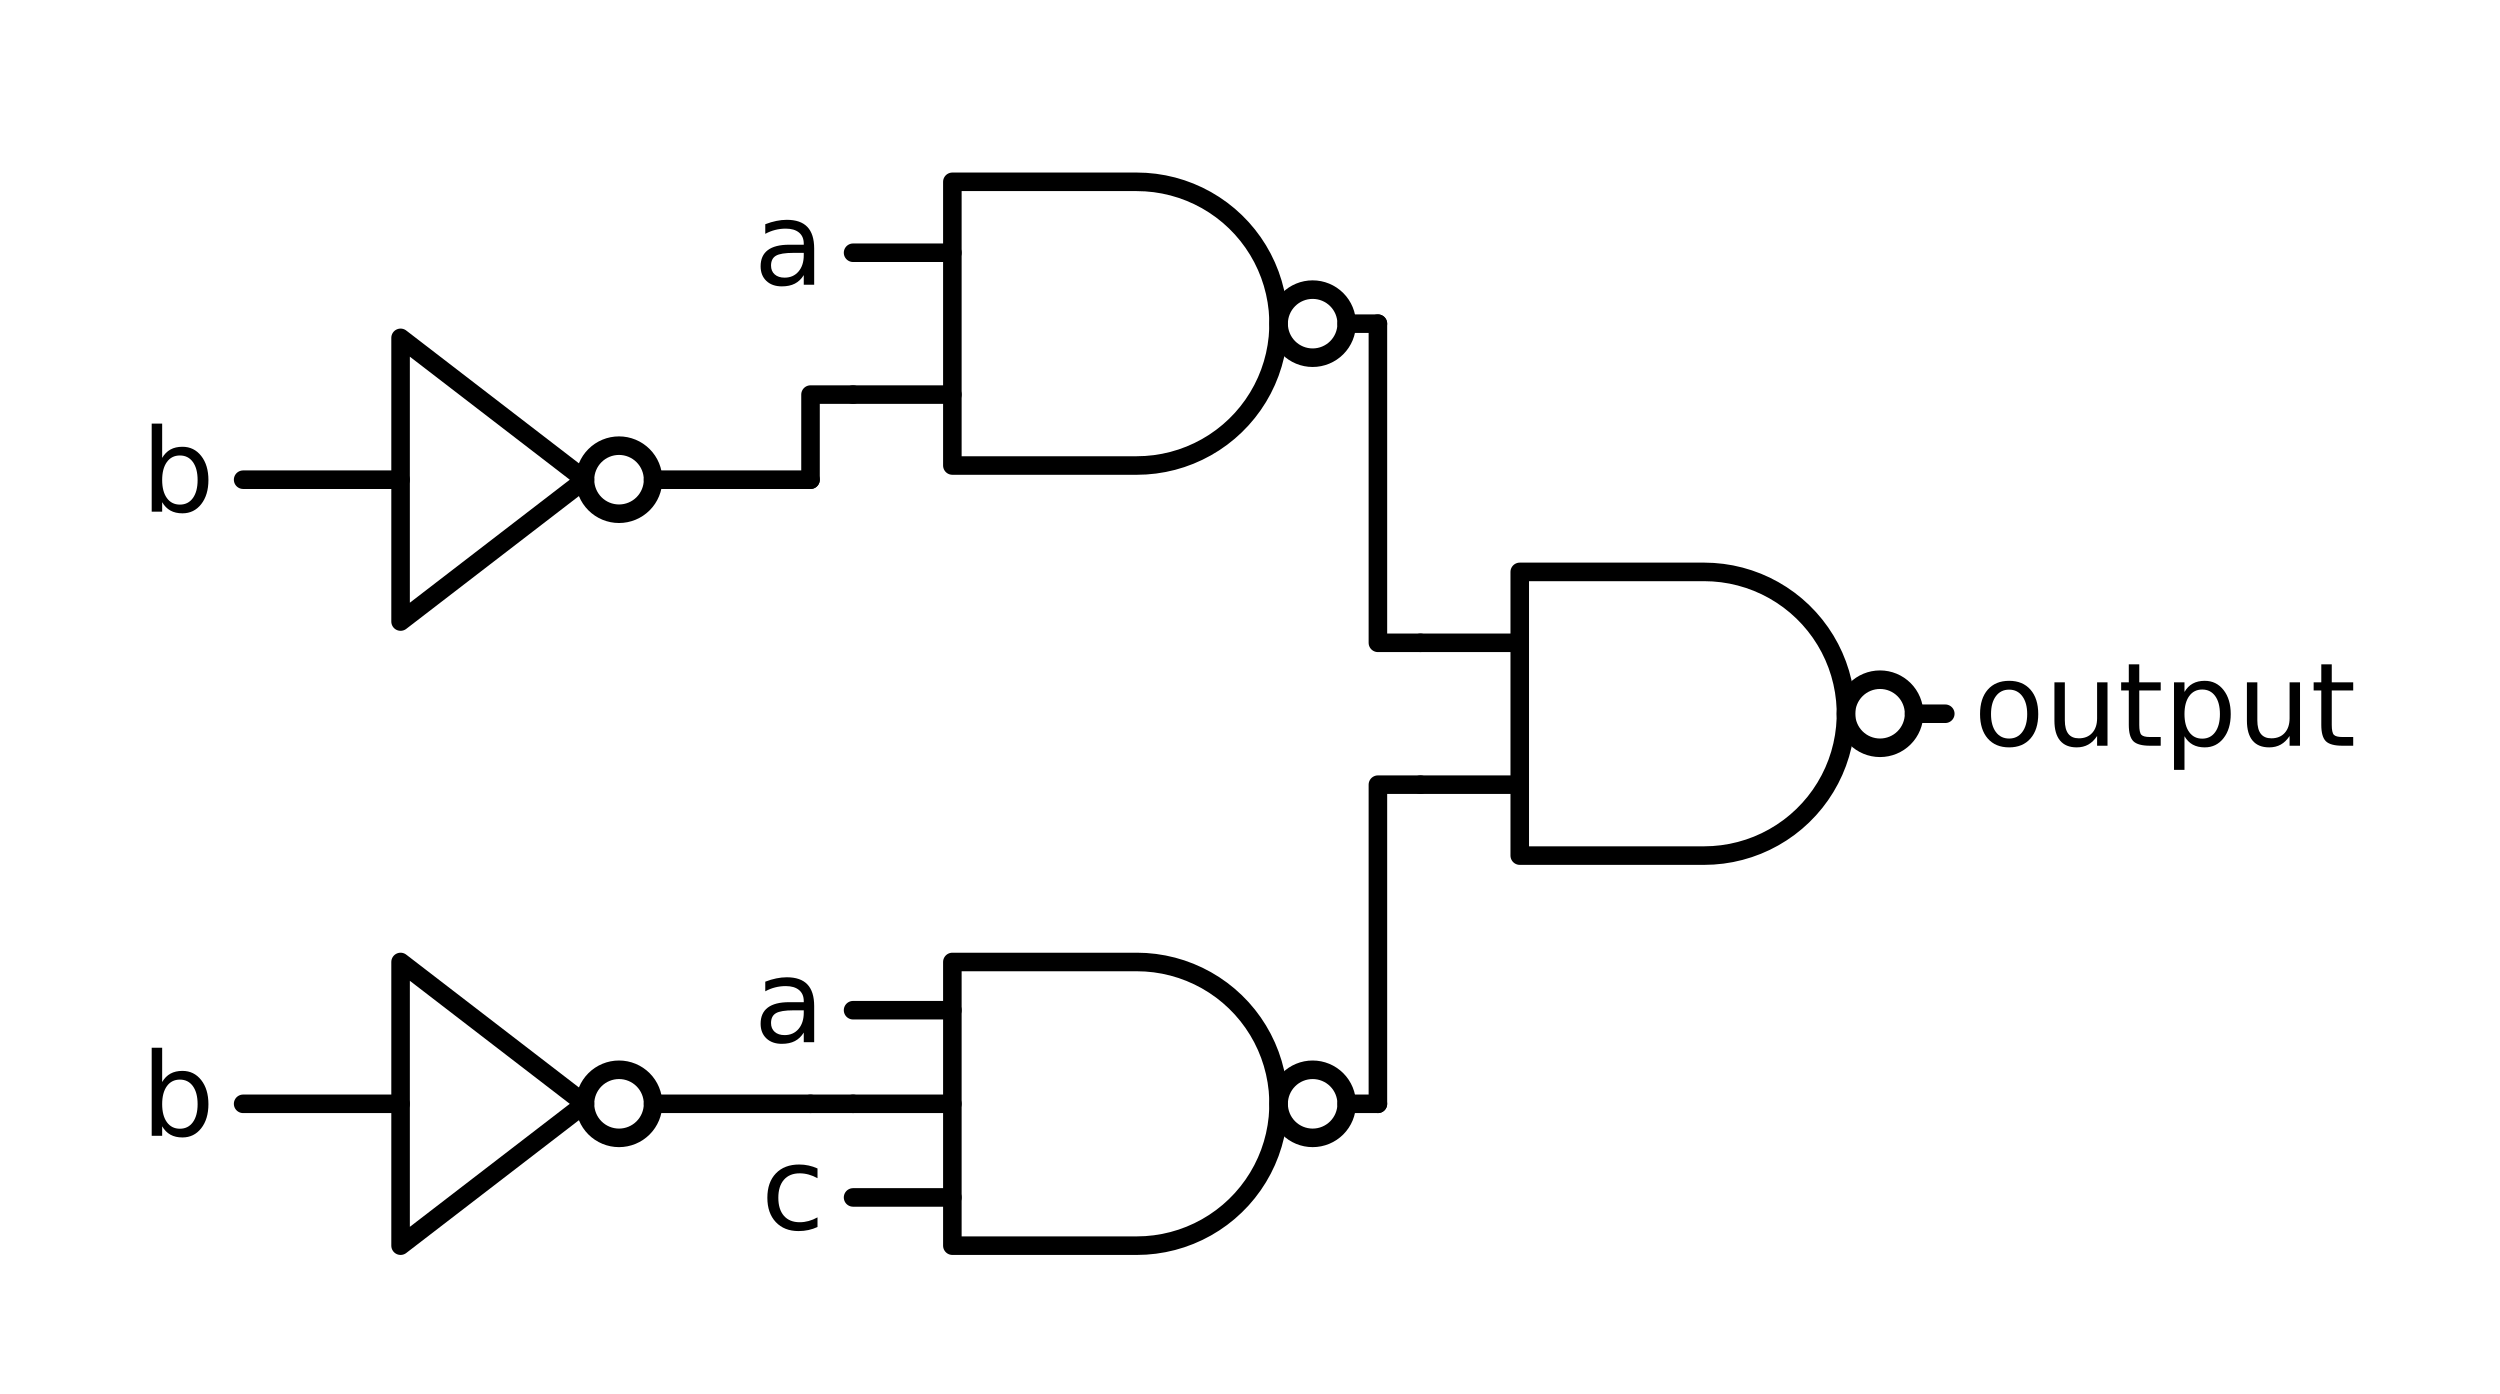
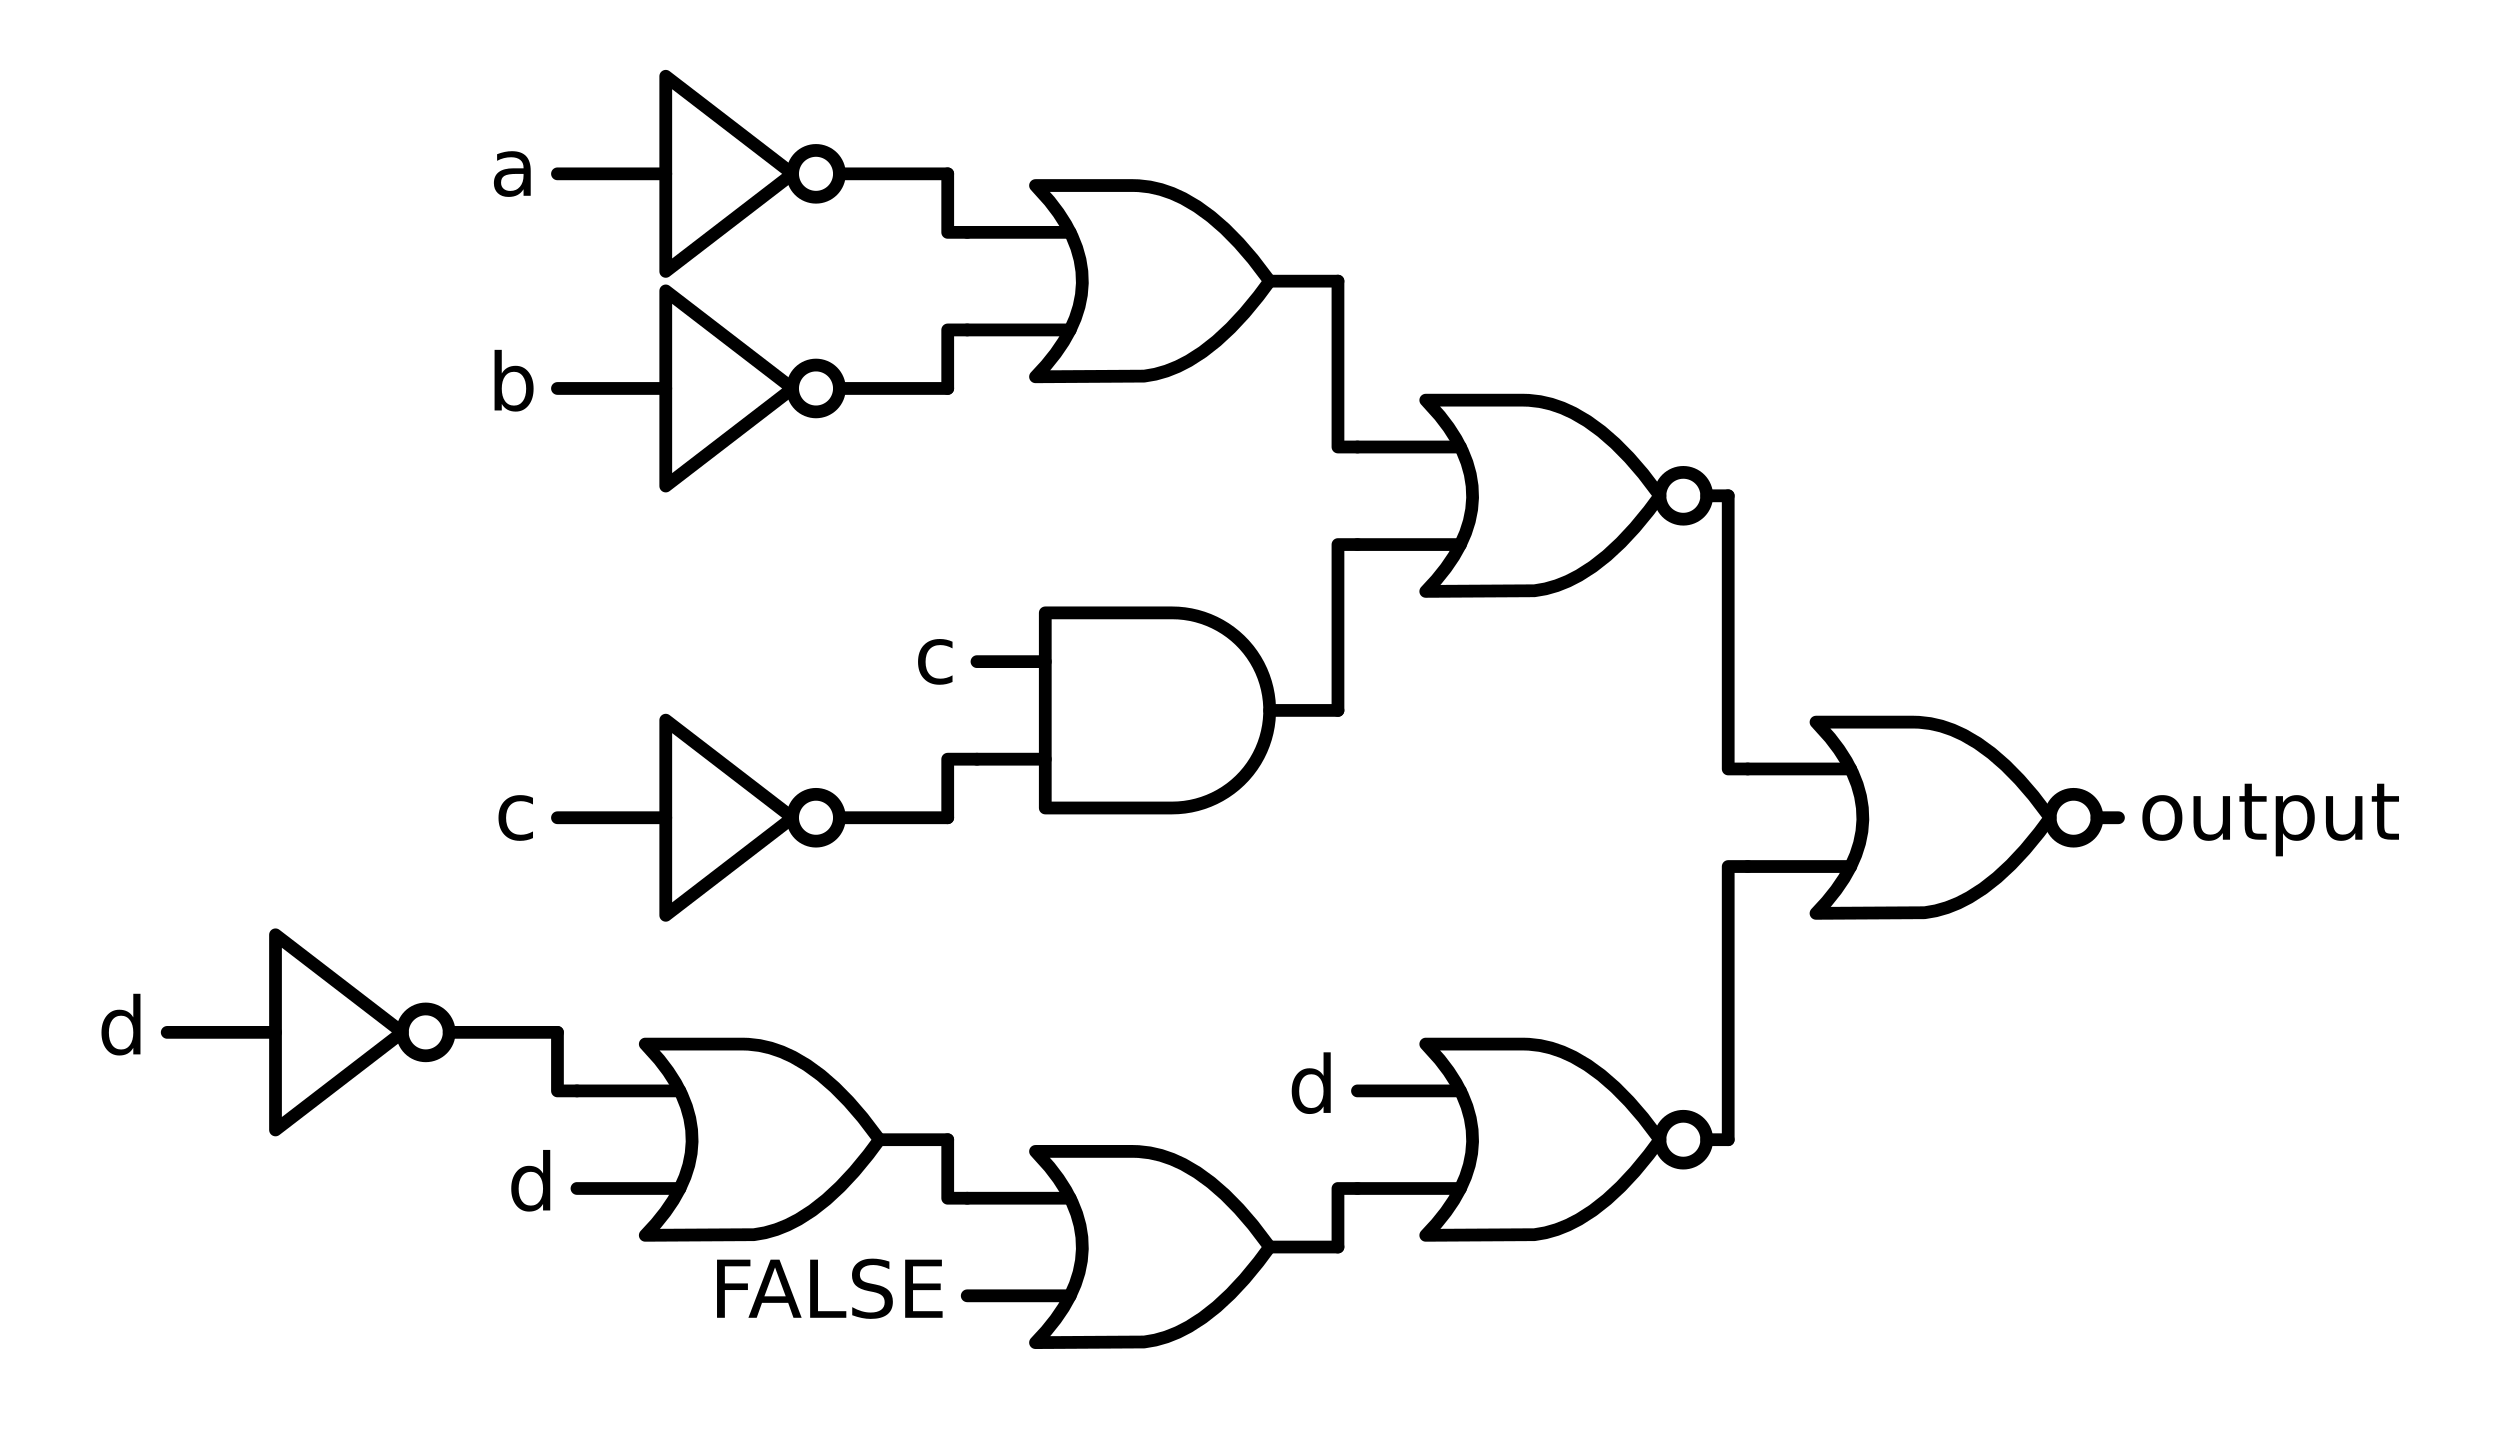
- <svg xmlns="http://www.w3.org/2000/svg" xmlns:xlink="http://www.w3.org/1999/xlink" width="269.591pt" height="150.264pt" viewBox="0 0 269.591 150.264" version="1.1">
+ <svg xmlns="http://www.w3.org/2000/svg" xmlns:xlink="http://www.w3.org/1999/xlink" width="391.994pt" height="224.316pt" viewBox="0 0 391.994 224.316" version="1.1">
  <defs>
    <style type="text/css">*{stroke-linejoin: round; stroke-linecap: butt}</style>
  </defs>
  <g id="figure_1">
    <g id="patch_1">
-       <path d="M 0 150.264  L 269.591 150.264  L 269.591 0  L 0 0  L 0 150.264  z " style="fill: none" />
+       <path d="M 0 224.316  L 391.994 224.316  L 391.994 -0  L 0 -0  L 0 224.316  z " style="fill: none" />
    </g>
    <g id="axes_1">
      <g id="patch_2">
-         <path d="M 202.736 80.639  C 203.71 80.639 204.643 80.252 205.332 79.563  C 206.02 78.875 206.407 77.941 206.407 76.968  C 206.407 75.994 206.02 75.06 205.332 74.372  C 204.643 73.683 203.71 73.296 202.736 73.296  C 201.762 73.296 200.829 73.683 200.14 74.372  C 199.452 75.06 199.065 75.994 199.065 76.968  C 199.065 77.941 199.452 78.875 200.14 79.563  C 200.829 80.252 201.762 80.639 202.736 80.639  L 202.736 80.639  z " clip-path="url(#p5516028cb4)" style="fill: none; stroke: #000000; stroke-width: 2; stroke-linejoin: miter" />
+         <path d="M 325.134 131.892  C 326.107 131.892 327.041 131.505 327.73 130.816  C 328.418 130.128 328.805 129.194 328.805 128.22  C 328.805 127.247 328.418 126.313 327.73 125.624  C 327.041 124.936 326.107 124.549 325.134 124.549  C 324.16 124.549 323.226 124.936 322.537 125.624  C 321.849 126.313 321.462 127.247 321.462 128.22  C 321.462 129.194 321.849 130.128 322.537 130.816  C 323.226 131.505 324.16 131.892 325.134 131.892  L 325.134 131.892  z " clip-path="url(#peb570dc977)" style="fill: none; stroke: #000000; stroke-width: 2; stroke-linejoin: miter" />
      </g>
      <g id="patch_3">
-         <path d="M 141.551 38.574  C 142.525 38.574 143.459 38.187 144.147 37.499  C 144.836 36.81 145.222 35.877 145.222 34.903  C 145.222 33.929 144.836 32.996 144.147 32.307  C 143.459 31.619 142.525 31.232 141.551 31.232  C 140.578 31.232 139.644 31.619 138.956 32.307  C 138.267 32.996 137.88 33.929 137.88 34.903  C 137.88 35.877 138.267 36.81 138.956 37.499  C 139.644 38.187 140.578 38.574 141.551 38.574  L 141.551 38.574  z " clip-path="url(#p5516028cb4)" style="fill: none; stroke: #000000; stroke-width: 2; stroke-linejoin: miter" />
+         <path d="M 263.943 81.41  C 264.917 81.41 265.851 81.023 266.539 80.335  C 267.228 79.646 267.615 78.712 267.615 77.739  C 267.615 76.765 267.228 75.831 266.539 75.142  C 265.851 74.454 264.917 74.067 263.943 74.067  C 262.97 74.067 262.036 74.454 261.347 75.142  C 260.659 75.831 260.272 76.765 260.272 77.739  C 260.272 78.712 260.659 79.646 261.347 80.335  C 262.036 81.023 262.97 81.41 263.943 81.41  L 263.943 81.41  z " clip-path="url(#peb570dc977)" style="fill: none; stroke: #000000; stroke-width: 2; stroke-linejoin: miter" />
      </g>
      <g id="patch_4">
-         <path d="M 66.753 55.4  C 67.727 55.4 68.661 55.013 69.349 54.325  C 70.037 53.636 70.424 52.702 70.424 51.729  C 70.424 50.755 70.037 49.821 69.349 49.133  C 68.661 48.445 67.727 48.058 66.753 48.058  C 65.78 48.058 64.846 48.445 64.157 49.133  C 63.469 49.821 63.082 50.755 63.082 51.729  C 63.082 52.702 63.469 53.636 64.157 54.325  C 64.846 55.013 65.78 55.4 66.753 55.4  L 66.753 55.4  z " clip-path="url(#p5516028cb4)" style="fill: none; stroke: #000000; stroke-width: 2; stroke-linejoin: miter" />
+         <path d="M 127.948 30.928  C 128.922 30.928 129.856 30.541 130.545 29.853  C 131.233 29.164 131.62 28.23 131.62 27.257  C 131.62 26.283 131.233 25.349 130.545 24.661  C 129.856 23.972 128.922 23.585 127.948 23.585  C 126.975 23.585 126.041 23.972 125.352 24.661  C 124.664 25.349 124.277 26.283 124.277 27.257  C 124.277 28.23 124.664 29.164 125.352 29.853  C 126.041 30.541 126.975 30.928 127.948 30.928  L 127.948 30.928  z " clip-path="url(#peb570dc977)" style="fill: none; stroke: #000000; stroke-width: 2; stroke-linejoin: miter" />
      </g>
      <g id="patch_5">
-         <path d="M 141.551 122.703  C 142.525 122.703 143.459 122.316 144.147 121.628  C 144.836 120.939 145.222 120.006 145.222 119.032  C 145.222 118.058 144.836 117.125 144.147 116.436  C 143.459 115.748 142.525 115.361 141.551 115.361  C 140.578 115.361 139.644 115.748 138.956 116.436  C 138.267 117.125 137.88 118.058 137.88 119.032  C 137.88 120.006 138.267 120.939 138.956 121.628  C 139.644 122.316 140.578 122.703 141.551 122.703  L 141.551 122.703  z " clip-path="url(#p5516028cb4)" style="fill: none; stroke: #000000; stroke-width: 2; stroke-linejoin: miter" />
+         <path d="M 127.948 64.583  C 128.922 64.583 129.856 64.196 130.545 63.507  C 131.233 62.819 131.62 61.885 131.62 60.911  C 131.62 59.938 131.233 59.004 130.545 58.315  C 129.856 57.627 128.922 57.24 127.948 57.24  C 126.975 57.24 126.041 57.627 125.352 58.315  C 124.664 59.004 124.277 59.938 124.277 60.911  C 124.277 61.885 124.664 62.819 125.352 63.507  C 126.041 64.196 126.975 64.583 127.948 64.583  L 127.948 64.583  z " clip-path="url(#peb570dc977)" style="fill: none; stroke: #000000; stroke-width: 2; stroke-linejoin: miter" />
      </g>
      <g id="patch_6">
-         <path d="M 66.753 122.703  C 67.727 122.703 68.661 122.316 69.349 121.628  C 70.037 120.939 70.424 120.006 70.424 119.032  C 70.424 118.058 70.037 117.125 69.349 116.436  C 68.661 115.748 67.727 115.361 66.753 115.361  C 65.78 115.361 64.846 115.748 64.157 116.436  C 63.469 117.125 63.082 118.058 63.082 119.032  C 63.082 120.006 63.469 120.939 64.157 121.628  C 64.846 122.316 65.78 122.703 66.753 122.703  L 66.753 122.703  z " clip-path="url(#p5516028cb4)" style="fill: none; stroke: #000000; stroke-width: 2; stroke-linejoin: miter" />
+         <path d="M 127.948 131.892  C 128.922 131.892 129.856 131.505 130.545 130.816  C 131.233 130.128 131.62 129.194 131.62 128.22  C 131.62 127.247 131.233 126.313 130.545 125.624  C 129.856 124.936 128.922 124.549 127.948 124.549  C 126.975 124.549 126.041 124.936 125.352 125.624  C 124.664 126.313 124.277 127.247 124.277 128.22  C 124.277 129.194 124.664 130.128 125.352 130.816  C 126.041 131.505 126.975 131.892 127.948 131.892  L 127.948 131.892  z " clip-path="url(#peb570dc977)" style="fill: none; stroke: #000000; stroke-width: 2; stroke-linejoin: miter" />
+       </g>
+       <g id="patch_7">
+         <path d="M 263.943 182.374  C 264.917 182.374 265.851 181.987 266.539 181.298  C 267.228 180.61 267.615 179.676 267.615 178.702  C 267.615 177.729 267.228 176.795 266.539 176.106  C 265.851 175.418 264.917 175.031 263.943 175.031  C 262.97 175.031 262.036 175.418 261.347 176.106  C 260.659 176.795 260.272 177.729 260.272 178.702  C 260.272 179.676 260.659 180.61 261.347 181.298  C 262.036 181.987 262.97 182.374 263.943 182.374  L 263.943 182.374  z " clip-path="url(#peb570dc977)" style="fill: none; stroke: #000000; stroke-width: 2; stroke-linejoin: miter" />
+       </g>
+       <g id="patch_8">
+         <path d="M 66.758 165.546  C 67.732 165.546 68.666 165.16 69.354 164.471  C 70.043 163.783 70.43 162.849 70.43 161.875  C 70.43 160.901 70.043 159.967 69.354 159.279  C 68.666 158.59 67.732 158.204 66.758 158.204  C 65.785 158.204 64.851 158.59 64.162 159.279  C 63.474 159.967 63.087 160.901 63.087 161.875  C 63.087 162.849 63.474 163.783 64.162 164.471  C 64.851 165.16 65.785 165.546 66.758 165.546  L 66.758 165.546  z " clip-path="url(#peb570dc977)" style="fill: none; stroke: #000000; stroke-width: 2; stroke-linejoin: miter" />
      </g>
      <g id="line2d_1">
-         <path d="M 183.769 92.264  L 184.749 92.232  L 185.725 92.138  L 186.693 91.982  L 187.649 91.763  L 188.589 91.484  L 189.509 91.146  L 190.406 90.749  L 191.275 90.295  L 192.113 89.787  L 192.918 89.226  L 193.684 88.615  L 194.41 87.956  L 195.092 87.251  L 195.728 86.505  L 196.314 85.719  L 196.849 84.897  L 197.33 84.043  L 197.756 83.159  L 198.124 82.25  L 198.433 81.32  L 198.681 80.371  L 198.869 79.409  L 198.994 78.436  L 199.057 77.458  L 199.057 76.477  L 198.994 75.499  L 198.869 74.526  L 198.681 73.564  L 198.433 72.615  L 198.124 71.685  L 197.756 70.776  L 197.33 69.892  L 196.849 69.038  L 196.314 68.216  L 195.728 67.431  L 195.092 66.684  L 194.41 65.98  L 193.684 65.32  L 192.918 64.709  L 192.113 64.148  L 191.275 63.64  L 190.406 63.186  L 189.509 62.789  L 188.589 62.451  L 187.649 62.172  L 186.693 61.953  L 185.725 61.797  L 184.749 61.703  L 183.769 61.671  L 183.769 61.671  L 163.884 61.671  L 163.884 76.968  L 163.884 92.264  L 183.769 92.264  " clip-path="url(#p5516028cb4)" style="fill: none; stroke: #000000; stroke-width: 2; stroke-linecap: round" />
+         <path d="M 284.748 143.212  L 301.794 143.112  L 303.542 142.812  L 305.29 142.313  L 307.039 141.614  L 308.787 140.714  L 310.972 139.31  L 313.158 137.592  L 315.343 135.563  L 317.528 133.222  L 319.714 130.568  L 321.462 128.22  L 321.462 128.22  L 318.84 124.774  L 316.654 122.245  L 314.469 120.028  L 312.284 118.124  L 310.098 116.532  L 307.913 115.252  L 306.165 114.453  L 304.416 113.853  L 302.668 113.454  L 300.92 113.254  L 300.046 113.229  L 284.748 113.229  L 284.748 113.229  L 286.951 115.676  L 288.346 117.512  L 289.521 119.348  L 290.475 121.184  L 291.21 123.019  L 291.724 124.855  L 292.017 126.691  L 292.091 128.526  L 291.944 130.362  L 291.577 132.198  L 290.989 134.033  L 290.182 135.869  L 289.154 137.705  L 287.905 139.541  L 286.437 141.376  L 284.748 143.212  L 284.748 143.212  " clip-path="url(#peb570dc977)" style="fill: none; stroke: #000000; stroke-width: 2; stroke-linecap: round" />
      </g>
      <g id="line2d_2">
-         <path d="M 153.176 84.616  L 163.884 84.616  " clip-path="url(#p5516028cb4)" style="fill: none; stroke: #000000; stroke-width: 2; stroke-linecap: round" />
+         <path d="M 274.04 135.869  L 290.182 135.869  " clip-path="url(#peb570dc977)" style="fill: none; stroke: #000000; stroke-width: 2; stroke-linecap: round" />
      </g>
      <g id="line2d_3">
-         <path d="M 153.176 69.319  L 163.884 69.319  " clip-path="url(#p5516028cb4)" style="fill: none; stroke: #000000; stroke-width: 2; stroke-linecap: round" />
+         <path d="M 274.04 120.572  L 290.182 120.572  " clip-path="url(#peb570dc977)" style="fill: none; stroke: #000000; stroke-width: 2; stroke-linecap: round" />
      </g>
      <g id="line2d_4">
-         <path d="M 206.407 76.968  L 209.772 76.968  " clip-path="url(#p5516028cb4)" style="fill: none; stroke: #000000; stroke-width: 2; stroke-linecap: round" />
+         <path d="M 328.805 128.22  L 332.17 128.22  " clip-path="url(#peb570dc977)" style="fill: none; stroke: #000000; stroke-width: 2; stroke-linecap: round" />
      </g>
      <g id="line2d_5">
-         <path d="M 122.584 50.199  L 123.564 50.168  L 124.54 50.074  L 125.508 49.917  L 126.464 49.699  L 127.404 49.42  L 128.324 49.081  L 129.221 48.684  L 130.09 48.231  L 130.929 47.723  L 131.733 47.162  L 132.5 46.55  L 133.225 45.891  L 133.908 45.187  L 134.543 44.44  L 135.13 43.654  L 135.665 42.832  L 136.146 41.978  L 136.571 41.095  L 136.939 40.186  L 137.248 39.255  L 137.497 38.307  L 137.684 37.344  L 137.81 36.372  L 137.872 35.393  L 137.872 34.413  L 137.81 33.434  L 137.684 32.462  L 137.497 31.499  L 137.248 30.551  L 136.939 29.62  L 136.571 28.711  L 136.146 27.828  L 135.665 26.974  L 135.13 26.152  L 134.543 25.366  L 133.908 24.619  L 133.225 23.915  L 132.5 23.256  L 131.733 22.645  L 130.929 22.084  L 130.09 21.575  L 129.221 21.122  L 128.324 20.725  L 127.404 20.386  L 126.464 20.107  L 125.508 19.889  L 124.54 19.732  L 123.564 19.638  L 122.584 19.607  L 122.584 19.607  L 102.699 19.607  L 102.699 34.903  L 102.699 50.199  L 122.584 50.199  " clip-path="url(#p5516028cb4)" style="fill: none; stroke: #000000; stroke-width: 2; stroke-linecap: round" />
+         <path d="M 223.558 92.73  L 240.604 92.63  L 242.352 92.331  L 244.1 91.831  L 245.849 91.132  L 247.597 90.233  L 249.782 88.828  L 251.968 87.111  L 254.153 85.081  L 256.338 82.74  L 258.524 80.086  L 260.272 77.739  L 260.272 77.739  L 257.65 74.292  L 255.464 71.763  L 253.279 69.547  L 251.093 67.642  L 248.908 66.05  L 246.723 64.77  L 244.974 63.971  L 243.226 63.371  L 241.478 62.972  L 239.73 62.772  L 238.855 62.747  L 223.558 62.747  L 223.558 62.747  L 225.761 65.195  L 227.156 67.03  L 228.331 68.866  L 229.285 70.702  L 230.02 72.537  L 230.534 74.373  L 230.827 76.209  L 230.901 78.045  L 230.754 79.88  L 230.387 81.716  L 229.799 83.552  L 228.992 85.387  L 227.964 87.223  L 226.715 89.059  L 225.247 90.894  L 223.558 92.73  L 223.558 92.73  " clip-path="url(#peb570dc977)" style="fill: none; stroke: #000000; stroke-width: 2; stroke-linecap: round" />
      </g>
      <g id="line2d_6">
-         <path d="M 91.992 42.551  L 102.699 42.551  " clip-path="url(#p5516028cb4)" style="fill: none; stroke: #000000; stroke-width: 2; stroke-linecap: round" />
+         <path d="M 212.85 85.387  L 228.992 85.387  " clip-path="url(#peb570dc977)" style="fill: none; stroke: #000000; stroke-width: 2; stroke-linecap: round" />
      </g>
      <g id="line2d_7">
-         <path d="M 91.992 27.255  L 102.699 27.255  " clip-path="url(#p5516028cb4)" style="fill: none; stroke: #000000; stroke-width: 2; stroke-linecap: round" />
+         <path d="M 212.85 70.09  L 228.992 70.09  " clip-path="url(#peb570dc977)" style="fill: none; stroke: #000000; stroke-width: 2; stroke-linecap: round" />
      </g>
      <g id="line2d_8">
-         <path d="M 145.222 34.903  L 148.588 34.903  " clip-path="url(#p5516028cb4)" style="fill: none; stroke: #000000; stroke-width: 2; stroke-linecap: round" />
+         <path d="M 267.615 77.739  L 270.98 77.739  " clip-path="url(#peb570dc977)" style="fill: none; stroke: #000000; stroke-width: 2; stroke-linecap: round" />
      </g>
      <g id="line2d_9">
-         <path d="M 26.218 51.729  L 43.197 51.729  M 70.424 51.729  L 87.403 51.729  " clip-path="url(#p5516028cb4)" style="fill: none; stroke: #000000; stroke-width: 2; stroke-linecap: round" />
+         <path d="M 162.368 59.076  L 179.414 58.976  L 181.162 58.676  L 182.91 58.176  L 184.659 57.477  L 186.407 56.578  L 188.592 55.173  L 190.778 53.456  L 192.963 51.427  L 195.148 49.085  L 197.334 46.432  L 199.082 44.084  L 199.082 44.084  L 196.459 40.637  L 194.274 38.109  L 192.089 35.892  L 189.903 33.988  L 187.718 32.395  L 185.533 31.115  L 183.784 30.316  L 182.036 29.717  L 180.288 29.317  L 178.54 29.117  L 177.665 29.092  L 162.368 29.092  L 162.368 29.092  L 164.571 31.54  L 165.966 33.376  L 167.141 35.211  L 168.095 37.047  L 168.83 38.883  L 169.344 40.719  L 169.637 42.554  L 169.711 44.39  L 169.564 46.226  L 169.197 48.061  L 168.609 49.897  L 167.802 51.733  L 166.774 53.568  L 165.525 55.404  L 164.057 57.24  L 162.368 59.076  L 162.368 59.076  " clip-path="url(#peb570dc977)" style="fill: none; stroke: #000000; stroke-width: 2; stroke-linecap: round" />
      </g>
      <g id="line2d_10">
-         <path d="M 43.197 36.433  L 63.082 51.729  L 43.197 67.025  L 43.197 36.433  " clip-path="url(#p5516028cb4)" style="fill: none; stroke: #000000; stroke-width: 2; stroke-linecap: round" />
+         <path d="M 151.66 51.733  L 167.802 51.733  " clip-path="url(#peb570dc977)" style="fill: none; stroke: #000000; stroke-width: 2; stroke-linecap: round" />
      </g>
      <g id="line2d_11">
-         <path d="M 91.992 42.551  L 87.403 42.551  L 87.403 51.729  " clip-path="url(#p5516028cb4)" style="fill: none; stroke: #000000; stroke-width: 2; stroke-linecap: round" />
+         <path d="M 151.66 36.435  L 167.802 36.435  " clip-path="url(#peb570dc977)" style="fill: none; stroke: #000000; stroke-width: 2; stroke-linecap: round" />
      </g>
      <g id="line2d_12">
-         <path d="M 153.176 69.319  L 148.588 69.319  L 148.588 34.903  " clip-path="url(#p5516028cb4)" style="fill: none; stroke: #000000; stroke-width: 2; stroke-linecap: round" />
+         <path d="M 199.082 44.084  L 209.79 44.084  " clip-path="url(#peb570dc977)" style="fill: none; stroke: #000000; stroke-width: 2; stroke-linecap: round" />
      </g>
      <g id="line2d_13">
-         <path d="M 122.584 134.328  L 123.564 134.297  L 124.54 134.203  L 125.508 134.046  L 126.464 133.828  L 127.404 133.549  L 128.324 133.21  L 129.221 132.813  L 130.09 132.36  L 130.929 131.852  L 131.733 131.291  L 132.5 130.679  L 133.225 130.02  L 133.908 129.316  L 134.543 128.569  L 135.13 127.783  L 135.665 126.961  L 136.146 126.107  L 136.571 125.224  L 136.939 124.315  L 137.248 123.384  L 137.497 122.436  L 137.684 121.473  L 137.81 120.501  L 137.872 119.522  L 137.872 118.542  L 137.81 117.563  L 137.684 116.591  L 137.497 115.628  L 137.248 114.68  L 136.939 113.749  L 136.571 112.84  L 136.146 111.957  L 135.665 111.103  L 135.13 110.281  L 134.543 109.495  L 133.908 108.748  L 133.225 108.044  L 132.5 107.385  L 131.733 106.773  L 130.929 106.212  L 130.09 105.704  L 129.221 105.251  L 128.324 104.854  L 127.404 104.515  L 126.464 104.236  L 125.508 104.018  L 124.54 103.861  L 123.564 103.767  L 122.584 103.736  L 122.584 103.736  L 102.699 103.736  L 102.699 119.032  L 102.699 134.328  L 122.584 134.328  " clip-path="url(#p5516028cb4)" style="fill: none; stroke: #000000; stroke-width: 2; stroke-linecap: round" />
+         <path d="M 87.41 27.257  L 104.39 27.257  M 131.62 27.257  L 148.6 27.257  " clip-path="url(#peb570dc977)" style="fill: none; stroke: #000000; stroke-width: 2; stroke-linecap: round" />
      </g>
      <g id="line2d_14">
-         <path d="M 91.992 129.127  L 102.699 129.127  " clip-path="url(#p5516028cb4)" style="fill: none; stroke: #000000; stroke-width: 2; stroke-linecap: round" />
+         <path d="M 104.39 11.959  L 124.277 27.257  L 104.39 42.554  L 104.39 11.959  " clip-path="url(#peb570dc977)" style="fill: none; stroke: #000000; stroke-width: 2; stroke-linecap: round" />
      </g>
      <g id="line2d_15">
-         <path d="M 91.992 119.032  L 102.699 119.032  " clip-path="url(#p5516028cb4)" style="fill: none; stroke: #000000; stroke-width: 2; stroke-linecap: round" />
+         <path d="M 151.66 36.435  L 148.6 36.435  L 148.6 27.257  " clip-path="url(#peb570dc977)" style="fill: none; stroke: #000000; stroke-width: 2; stroke-linecap: round" />
      </g>
      <g id="line2d_16">
-         <path d="M 91.992 108.937  L 102.699 108.937  " clip-path="url(#p5516028cb4)" style="fill: none; stroke: #000000; stroke-width: 2; stroke-linecap: round" />
+         <path d="M 87.41 60.911  L 104.39 60.911  M 131.62 60.911  L 148.6 60.911  " clip-path="url(#peb570dc977)" style="fill: none; stroke: #000000; stroke-width: 2; stroke-linecap: round" />
      </g>
      <g id="line2d_17">
-         <path d="M 145.222 119.032  L 148.588 119.032  " clip-path="url(#p5516028cb4)" style="fill: none; stroke: #000000; stroke-width: 2; stroke-linecap: round" />
+         <path d="M 104.39 45.614  L 124.277 60.911  L 104.39 76.209  L 104.39 45.614  " clip-path="url(#peb570dc977)" style="fill: none; stroke: #000000; stroke-width: 2; stroke-linecap: round" />
      </g>
      <g id="line2d_18">
-         <path d="M 26.218 119.032  L 43.197 119.032  M 70.424 119.032  L 87.403 119.032  " clip-path="url(#p5516028cb4)" style="fill: none; stroke: #000000; stroke-width: 2; stroke-linecap: round" />
+         <path d="M 151.66 51.733  L 148.6 51.733  L 148.6 60.911  " clip-path="url(#peb570dc977)" style="fill: none; stroke: #000000; stroke-width: 2; stroke-linecap: round" />
      </g>
      <g id="line2d_19">
-         <path d="M 43.197 103.736  L 63.082 119.032  L 43.197 134.328  L 43.197 103.736  " clip-path="url(#p5516028cb4)" style="fill: none; stroke: #000000; stroke-width: 2; stroke-linecap: round" />
+         <path d="M 212.85 70.09  L 209.79 70.09  L 209.79 44.084  " clip-path="url(#peb570dc977)" style="fill: none; stroke: #000000; stroke-width: 2; stroke-linecap: round" />
      </g>
      <g id="line2d_20">
-         <path d="M 91.992 119.032  L 87.403 119.032  L 87.403 119.032  " clip-path="url(#p5516028cb4)" style="fill: none; stroke: #000000; stroke-width: 2; stroke-linecap: round" />
+         <path d="M 183.784 126.691  L 184.765 126.659  L 185.741 126.565  L 186.709 126.409  L 187.665 126.19  L 188.605 125.911  L 189.525 125.573  L 190.422 125.176  L 191.291 124.722  L 192.13 124.214  L 192.934 123.653  L 193.701 123.041  L 194.427 122.382  L 195.109 121.678  L 195.744 120.931  L 196.331 120.145  L 196.866 119.323  L 197.347 118.469  L 197.773 117.585  L 198.141 116.676  L 198.45 115.746  L 198.698 114.797  L 198.886 113.835  L 199.011 112.862  L 199.074 111.883  L 199.074 110.903  L 199.011 109.924  L 198.886 108.952  L 198.698 107.989  L 198.45 107.041  L 198.141 106.11  L 197.773 105.201  L 197.347 104.317  L 196.866 103.463  L 196.331 102.641  L 195.744 101.855  L 195.109 101.109  L 194.427 100.404  L 193.701 99.745  L 192.934 99.133  L 192.13 98.572  L 191.291 98.064  L 190.422 97.611  L 189.525 97.214  L 188.605 96.875  L 187.665 96.596  L 186.709 96.378  L 185.741 96.221  L 184.765 96.127  L 183.784 96.096  L 183.784 96.096  L 163.898 96.096  L 163.898 111.393  L 163.898 126.691  L 183.784 126.691  " clip-path="url(#peb570dc977)" style="fill: none; stroke: #000000; stroke-width: 2; stroke-linecap: round" />
      </g>
      <g id="line2d_21">
-         <path d="M 153.176 84.616  L 148.588 84.616  L 148.588 119.032  " clip-path="url(#p5516028cb4)" style="fill: none; stroke: #000000; stroke-width: 2; stroke-linecap: round" />
+         <path d="M 153.189 119.042  L 163.898 119.042  " clip-path="url(#peb570dc977)" style="fill: none; stroke: #000000; stroke-width: 2; stroke-linecap: round" />
+       </g>
+       <g id="line2d_22">
+         <path d="M 153.189 103.744  L 163.898 103.744  " clip-path="url(#peb570dc977)" style="fill: none; stroke: #000000; stroke-width: 2; stroke-linecap: round" />
+       </g>
+       <g id="line2d_23">
+         <path d="M 199.082 111.393  L 209.79 111.393  " clip-path="url(#peb570dc977)" style="fill: none; stroke: #000000; stroke-width: 2; stroke-linecap: round" />
+       </g>
+       <g id="line2d_24">
+         <path d="M 87.41 128.22  L 104.39 128.22  M 131.62 128.22  L 148.6 128.22  " clip-path="url(#peb570dc977)" style="fill: none; stroke: #000000; stroke-width: 2; stroke-linecap: round" />
+       </g>
+       <g id="line2d_25">
+         <path d="M 104.39 112.923  L 124.277 128.22  L 104.39 143.518  L 104.39 112.923  " clip-path="url(#peb570dc977)" style="fill: none; stroke: #000000; stroke-width: 2; stroke-linecap: round" />
+       </g>
+       <g id="line2d_26">
+         <path d="M 153.189 119.042  L 148.6 119.042  L 148.6 128.22  " clip-path="url(#peb570dc977)" style="fill: none; stroke: #000000; stroke-width: 2; stroke-linecap: round" />
+       </g>
+       <g id="line2d_27">
+         <path d="M 212.85 85.387  L 209.79 85.387  L 209.79 111.393  " clip-path="url(#peb570dc977)" style="fill: none; stroke: #000000; stroke-width: 2; stroke-linecap: round" />
+       </g>
+       <g id="line2d_28">
+         <path d="M 274.04 120.572  L 270.98 120.572  L 270.98 77.739  " clip-path="url(#peb570dc977)" style="fill: none; stroke: #000000; stroke-width: 2; stroke-linecap: round" />
+       </g>
+       <g id="line2d_29">
+         <path d="M 223.558 193.694  L 240.604 193.594  L 242.352 193.294  L 244.1 192.795  L 245.849 192.095  L 247.597 191.196  L 249.782 189.791  L 251.968 188.074  L 254.153 186.045  L 256.338 183.704  L 258.524 181.05  L 260.272 178.702  L 260.272 178.702  L 257.65 175.256  L 255.464 172.727  L 253.279 170.51  L 251.093 168.606  L 248.908 167.014  L 246.723 165.734  L 244.974 164.934  L 243.226 164.335  L 241.478 163.935  L 239.73 163.736  L 238.855 163.711  L 223.558 163.711  L 223.558 163.711  L 225.761 166.158  L 227.156 167.994  L 228.331 169.83  L 229.285 171.665  L 230.02 173.501  L 230.534 175.337  L 230.827 177.172  L 230.901 179.008  L 230.754 180.844  L 230.387 182.68  L 229.799 184.515  L 228.992 186.351  L 227.964 188.187  L 226.715 190.022  L 225.247 191.858  L 223.558 193.694  L 223.558 193.694  " clip-path="url(#peb570dc977)" style="fill: none; stroke: #000000; stroke-width: 2; stroke-linecap: round" />
+       </g>
+       <g id="line2d_30">
+         <path d="M 212.85 186.351  L 228.992 186.351  " clip-path="url(#peb570dc977)" style="fill: none; stroke: #000000; stroke-width: 2; stroke-linecap: round" />
+       </g>
+       <g id="line2d_31">
+         <path d="M 212.85 171.053  L 228.992 171.053  " clip-path="url(#peb570dc977)" style="fill: none; stroke: #000000; stroke-width: 2; stroke-linecap: round" />
+       </g>
+       <g id="line2d_32">
+         <path d="M 267.615 178.702  L 270.98 178.702  " clip-path="url(#peb570dc977)" style="fill: none; stroke: #000000; stroke-width: 2; stroke-linecap: round" />
+       </g>
+       <g id="line2d_33">
+         <path d="M 162.368 210.521  L 179.414 210.421  L 181.162 210.121  L 182.91 209.622  L 184.659 208.923  L 186.407 208.024  L 188.592 206.619  L 190.778 204.902  L 192.963 202.872  L 195.148 200.531  L 197.334 197.877  L 199.082 195.529  L 199.082 195.529  L 196.459 192.083  L 194.274 189.554  L 192.089 187.338  L 189.903 185.433  L 187.718 183.841  L 185.533 182.561  L 183.784 181.762  L 182.036 181.162  L 180.288 180.763  L 178.54 180.563  L 177.665 180.538  L 162.368 180.538  L 162.368 180.538  L 164.571 182.986  L 165.966 184.821  L 167.141 186.657  L 168.095 188.493  L 168.83 190.328  L 169.344 192.164  L 169.637 194  L 169.711 195.835  L 169.564 197.671  L 169.197 199.507  L 168.609 201.343  L 167.802 203.178  L 166.774 205.014  L 165.525 206.85  L 164.057 208.685  L 162.368 210.521  L 162.368 210.521  " clip-path="url(#peb570dc977)" style="fill: none; stroke: #000000; stroke-width: 2; stroke-linecap: round" />
+       </g>
+       <g id="line2d_34">
+         <path d="M 151.66 203.178  L 167.802 203.178  " clip-path="url(#peb570dc977)" style="fill: none; stroke: #000000; stroke-width: 2; stroke-linecap: round" />
+       </g>
+       <g id="line2d_35">
+         <path d="M 151.66 187.881  L 167.802 187.881  " clip-path="url(#peb570dc977)" style="fill: none; stroke: #000000; stroke-width: 2; stroke-linecap: round" />
+       </g>
+       <g id="line2d_36">
+         <path d="M 199.082 195.529  L 209.79 195.529  " clip-path="url(#peb570dc977)" style="fill: none; stroke: #000000; stroke-width: 2; stroke-linecap: round" />
+       </g>
+       <g id="line2d_37">
+         <path d="M 101.178 193.694  L 118.224 193.594  L 119.972 193.294  L 121.72 192.795  L 123.468 192.095  L 125.217 191.196  L 127.402 189.791  L 129.587 188.074  L 131.773 186.045  L 133.958 183.704  L 136.144 181.05  L 137.892 178.702  L 137.892 178.702  L 135.269 175.256  L 133.084 172.727  L 130.899 170.51  L 128.713 168.606  L 126.528 167.014  L 124.343 165.734  L 122.594 164.934  L 120.846 164.335  L 119.098 163.935  L 117.349 163.736  L 116.475 163.711  L 101.178 163.711  L 101.178 163.711  L 103.381 166.158  L 104.776 167.994  L 105.951 169.83  L 106.905 171.665  L 107.639 173.501  L 108.153 175.337  L 108.447 177.172  L 108.521 179.008  L 108.374 180.844  L 108.007 182.68  L 107.419 184.515  L 106.611 186.351  L 105.583 188.187  L 104.335 190.022  L 102.867 191.858  L 101.178 193.694  L 101.178 193.694  " clip-path="url(#peb570dc977)" style="fill: none; stroke: #000000; stroke-width: 2; stroke-linecap: round" />
+       </g>
+       <g id="line2d_38">
+         <path d="M 90.47 186.351  L 106.611 186.351  " clip-path="url(#peb570dc977)" style="fill: none; stroke: #000000; stroke-width: 2; stroke-linecap: round" />
+       </g>
+       <g id="line2d_39">
+         <path d="M 90.47 171.053  L 106.611 171.053  " clip-path="url(#peb570dc977)" style="fill: none; stroke: #000000; stroke-width: 2; stroke-linecap: round" />
+       </g>
+       <g id="line2d_40">
+         <path d="M 137.892 178.702  L 148.6 178.702  " clip-path="url(#peb570dc977)" style="fill: none; stroke: #000000; stroke-width: 2; stroke-linecap: round" />
+       </g>
+       <g id="line2d_41">
+         <path d="M 26.22 161.875  L 43.2 161.875  M 70.43 161.875  L 87.41 161.875  " clip-path="url(#peb570dc977)" style="fill: none; stroke: #000000; stroke-width: 2; stroke-linecap: round" />
+       </g>
+       <g id="line2d_42">
+         <path d="M 43.2 146.577  L 63.087 161.875  L 43.2 177.172  L 43.2 146.577  " clip-path="url(#peb570dc977)" style="fill: none; stroke: #000000; stroke-width: 2; stroke-linecap: round" />
+       </g>
+       <g id="line2d_43">
+         <path d="M 90.47 171.053  L 87.41 171.053  L 87.41 161.875  " clip-path="url(#peb570dc977)" style="fill: none; stroke: #000000; stroke-width: 2; stroke-linecap: round" />
+       </g>
+       <g id="line2d_44">
+         <path d="M 151.66 187.881  L 148.6 187.881  L 148.6 178.702  " clip-path="url(#peb570dc977)" style="fill: none; stroke: #000000; stroke-width: 2; stroke-linecap: round" />
+       </g>
+       <g id="line2d_45">
+         <path d="M 212.85 186.351  L 209.79 186.351  L 209.79 195.529  " clip-path="url(#peb570dc977)" style="fill: none; stroke: #000000; stroke-width: 2; stroke-linecap: round" />
+       </g>
+       <g id="line2d_46">
+         <path d="M 274.04 135.869  L 270.98 135.869  L 270.98 178.702  " clip-path="url(#peb570dc977)" style="fill: none; stroke: #000000; stroke-width: 2; stroke-linecap: round" />
      </g>
      <g id="text_1">
-         <g clip-path="url(#p5516028cb4)">
-           <g transform="translate(212.8315 80.41676) scale(0.125 -0.125)">
+         <g clip-path="url(#peb570dc977)">
+           <g transform="translate(335.2299 131.6696) scale(0.125 -0.125)">
            <defs>
              <path id="DejaVuSans-6f" d="M 1959 3097  Q 1497 3097 1228 2736  Q 959 2375 959 1747  Q 959 1119 1226 758  Q 1494 397 1959 397  Q 2419 397 2687 759  Q 2956 1122 2956 1747  Q 2956 2369 2687 2733  Q 2419 3097 1959 3097  z M 1959 3584  Q 2709 3584 3137 3096  Q 3566 2609 3566 1747  Q 3566 888 3137 398  Q 2709 -91 1959 -91  Q 1206 -91 779 398  Q 353 888 353 1747  Q 353 2609 779 3096  Q 1206 3584 1959 3584  z " transform="scale(0.015625)" />
              <path id="DejaVuSans-75" d="M 544 1381  L 544 3500  L 1119 3500  L 1119 1403  Q 1119 906 1312 657  Q 1506 409 1894 409  Q 2359 409 2629 706  Q 2900 1003 2900 1516  L 2900 3500  L 3475 3500  L 3475 0  L 2900 0  L 2900 538  Q 2691 219 2414 64  Q 2138 -91 1772 -91  Q 1169 -91 856 284  Q 544 659 544 1381  z M 1991 3584  L 1991 3584  z " transform="scale(0.015625)" />
              <path id="DejaVuSans-74" d="M 1172 4494  L 1172 3500  L 2356 3500  L 2356 3053  L 1172 3053  L 1172 1153  Q 1172 725 1289 603  Q 1406 481 1766 481  L 2356 481  L 2356 0  L 1766 0  Q 1100 0 847 248  Q 594 497 594 1153  L 594 3053  L 172 3053  L 172 3500  L 594 3500  L 594 4494  L 1172 4494  z " transform="scale(0.015625)" />
              <path id="DejaVuSans-70" d="M 1159 525  L 1159 -1331  L 581 -1331  L 581 3500  L 1159 3500  L 1159 2969  Q 1341 3281 1617 3432  Q 1894 3584 2278 3584  Q 2916 3584 3314 3078  Q 3713 2572 3713 1747  Q 3713 922 3314 415  Q 2916 -91 2278 -91  Q 1894 -91 1617 61  Q 1341 213 1159 525  z M 3116 1747  Q 3116 2381 2855 2742  Q 2594 3103 2138 3103  Q 1681 3103 1420 2742  Q 1159 2381 1159 1747  Q 1159 1113 1420 752  Q 1681 391 2138 391  Q 2594 391 2855 752  Q 3116 1113 3116 1747  z " transform="scale(0.015625)" />
            </defs>
            <use xlink:href="#DejaVuSans-6f" />
            <use xlink:href="#DejaVuSans-75" x="61.182" />
            <use xlink:href="#DejaVuSans-74" x="124.561" />
            <use xlink:href="#DejaVuSans-70" x="163.77" />
            <use xlink:href="#DejaVuSans-75" x="227.246" />
            <use xlink:href="#DejaVuSans-74" x="290.625" />
          </g>
        </g>
      </g>
      <g id="text_2">
-         <g clip-path="url(#p5516028cb4)">
-           <g transform="translate(81.27239 30.7042) scale(0.125 -0.125)">
+         <g clip-path="url(#peb570dc977)">
+           <g transform="translate(76.69035 30.70597) scale(0.125 -0.125)">
            <defs>
              <path id="DejaVuSans-61" d="M 2194 1759  Q 1497 1759 1228 1600  Q 959 1441 959 1056  Q 959 750 1161 570  Q 1363 391 1709 391  Q 2188 391 2477 730  Q 2766 1069 2766 1631  L 2766 1759  L 2194 1759  z M 3341 1997  L 3341 0  L 2766 0  L 2766 531  Q 2569 213 2275 61  Q 1981 -91 1556 -91  Q 1019 -91 701 211  Q 384 513 384 1019  Q 384 1609 779 1909  Q 1175 2209 1959 2209  L 2766 2209  L 2766 2266  Q 2766 2663 2505 2880  Q 2244 3097 1772 3097  Q 1472 3097 1187 3025  Q 903 2953 641 2809  L 641 3341  Q 956 3463 1253 3523  Q 1550 3584 1831 3584  Q 2591 3584 2966 3190  Q 3341 2797 3341 1997  z " transform="scale(0.015625)" />
            </defs>
            <use xlink:href="#DejaVuSans-61" />
          </g>
        </g>
      </g>
      <g id="text_3">
-         <g clip-path="url(#p5516028cb4)">
-           <g transform="translate(15.22346 55.17807) scale(0.125 -0.125)">
+         <g clip-path="url(#peb570dc977)">
+           <g transform="translate(76.41496 64.36052) scale(0.125 -0.125)">
            <defs>
              <path id="DejaVuSans-62" d="M 3116 1747  Q 3116 2381 2855 2742  Q 2594 3103 2138 3103  Q 1681 3103 1420 2742  Q 1159 2381 1159 1747  Q 1159 1113 1420 752  Q 1681 391 2138 391  Q 2594 391 2855 752  Q 3116 1113 3116 1747  z M 1159 2969  Q 1341 3281 1617 3432  Q 1894 3584 2278 3584  Q 2916 3584 3314 3078  Q 3713 2572 3713 1747  Q 3713 922 3314 415  Q 2916 -91 2278 -91  Q 1894 -91 1617 61  Q 1341 213 1159 525  L 1159 0  L 581 0  L 581 4863  L 1159 4863  L 1159 2969  z " transform="scale(0.015625)" />
            </defs>
            <use xlink:href="#DejaVuSans-62" />
          </g>
        </g>
      </g>
      <g id="text_4">
-         <g clip-path="url(#p5516028cb4)">
-           <g transform="translate(81.27239 112.3858) scale(0.125 -0.125)">
-             <use xlink:href="#DejaVuSans-61" />
+         <g clip-path="url(#peb570dc977)">
+           <g transform="translate(143.2568 107.1936) scale(0.125 -0.125)">
+             <defs>
+               <path id="DejaVuSans-63" d="M 3122 3366  L 3122 2828  Q 2878 2963 2633 3030  Q 2388 3097 2138 3097  Q 1578 3097 1268 2742  Q 959 2388 959 1747  Q 959 1106 1268 751  Q 1578 397 2138 397  Q 2388 397 2633 464  Q 2878 531 3122 666  L 3122 134  Q 2881 22 2623 -34  Q 2366 -91 2075 -91  Q 1284 -91 818 406  Q 353 903 353 1747  Q 353 2603 823 3093  Q 1294 3584 2113 3584  Q 2378 3584 2631 3529  Q 2884 3475 3122 3366  z " transform="scale(0.015625)" />
+             </defs>
+             <use xlink:href="#DejaVuSans-63" />
          </g>
        </g>
      </g>
      <g id="text_5">
-         <g clip-path="url(#p5516028cb4)">
-           <g transform="translate(82.0595 132.5767) scale(0.125 -0.125)">
-             <defs>
-               <path id="DejaVuSans-63" d="M 3122 3366  L 3122 2828  Q 2878 2963 2633 3030  Q 2388 3097 2138 3097  Q 1578 3097 1268 2742  Q 959 2388 959 1747  Q 959 1106 1268 751  Q 1578 397 2138 397  Q 2388 397 2633 464  Q 2878 531 3122 666  L 3122 134  Q 2881 22 2623 -34  Q 2366 -91 2075 -91  Q 1284 -91 818 406  Q 353 903 353 1747  Q 353 2603 823 3093  Q 1294 3584 2113 3584  Q 2378 3584 2631 3529  Q 2884 3475 3122 3366  z " transform="scale(0.015625)" />
-             </defs>
+         <g clip-path="url(#peb570dc977)">
+           <g transform="translate(77.47746 131.6696) scale(0.125 -0.125)">
            <use xlink:href="#DejaVuSans-63" />
          </g>
        </g>
      </g>
      <g id="text_6">
-         <g clip-path="url(#p5516028cb4)">
-           <g transform="translate(15.22346 122.4812) scale(0.125 -0.125)">
-             <use xlink:href="#DejaVuSans-62" />
+         <g clip-path="url(#peb570dc977)">
+           <g transform="translate(201.8546 174.5027) scale(0.125 -0.125)">
+             <defs>
+               <path id="DejaVuSans-64" d="M 2906 2969  L 2906 4863  L 3481 4863  L 3481 0  L 2906 0  L 2906 525  Q 2725 213 2448 61  Q 2172 -91 1784 -91  Q 1150 -91 751 415  Q 353 922 353 1747  Q 353 2572 751 3078  Q 1150 3584 1784 3584  Q 2172 3584 2448 3432  Q 2725 3281 2906 2969  z M 947 1747  Q 947 1113 1208 752  Q 1469 391 1925 391  Q 2381 391 2643 752  Q 2906 1113 2906 1747  Q 2906 2381 2643 2742  Q 2381 3103 1925 3103  Q 1469 3103 1208 2742  Q 947 2381 947 1747  z " transform="scale(0.015625)" />
+             </defs>
+             <use xlink:href="#DejaVuSans-64" />
+           </g>
+         </g>
+       </g>
+       <g id="text_7">
+         <g clip-path="url(#peb570dc977)">
+           <g transform="translate(111.2017 206.6275) scale(0.125 -0.125)">
+             <defs>
+               <path id="DejaVuSans-46" d="M 628 4666  L 3309 4666  L 3309 4134  L 1259 4134  L 1259 2759  L 3109 2759  L 3109 2228  L 1259 2228  L 1259 0  L 628 0  L 628 4666  z " transform="scale(0.015625)" />
+               <path id="DejaVuSans-41" d="M 2188 4044  L 1331 1722  L 3047 1722  L 2188 4044  z M 1831 4666  L 2547 4666  L 4325 0  L 3669 0  L 3244 1197  L 1141 1197  L 716 0  L 50 0  L 1831 4666  z " transform="scale(0.015625)" />
+               <path id="DejaVuSans-4c" d="M 628 4666  L 1259 4666  L 1259 531  L 3531 531  L 3531 0  L 628 0  L 628 4666  z " transform="scale(0.015625)" />
+               <path id="DejaVuSans-53" d="M 3425 4513  L 3425 3897  Q 3066 4069 2747 4153  Q 2428 4238 2131 4238  Q 1616 4238 1336 4038  Q 1056 3838 1056 3469  Q 1056 3159 1242 3001  Q 1428 2844 1947 2747  L 2328 2669  Q 3034 2534 3370 2195  Q 3706 1856 3706 1288  Q 3706 609 3251 259  Q 2797 -91 1919 -91  Q 1588 -91 1214 -16  Q 841 59 441 206  L 441 856  Q 825 641 1194 531  Q 1563 422 1919 422  Q 2459 422 2753 634  Q 3047 847 3047 1241  Q 3047 1584 2836 1778  Q 2625 1972 2144 2069  L 1759 2144  Q 1053 2284 737 2584  Q 422 2884 422 3419  Q 422 4038 858 4394  Q 1294 4750 2059 4750  Q 2388 4750 2728 4690  Q 3069 4631 3425 4513  z " transform="scale(0.015625)" />
+               <path id="DejaVuSans-45" d="M 628 4666  L 3578 4666  L 3578 4134  L 1259 4134  L 1259 2753  L 3481 2753  L 3481 2222  L 1259 2222  L 1259 531  L 3634 531  L 3634 0  L 628 0  L 628 4666  z " transform="scale(0.015625)" />
+             </defs>
+             <use xlink:href="#DejaVuSans-46" />
+             <use xlink:href="#DejaVuSans-41" x="48.395" />
+             <use xlink:href="#DejaVuSans-4c" x="116.803" />
+             <use xlink:href="#DejaVuSans-53" x="172.516" />
+             <use xlink:href="#DejaVuSans-45" x="235.992" />
+           </g>
+         </g>
+       </g>
+       <g id="text_8">
+         <g clip-path="url(#peb570dc977)">
+           <g transform="translate(79.47446 189.8002) scale(0.125 -0.125)">
+             <use xlink:href="#DejaVuSans-64" />
+           </g>
+         </g>
+       </g>
+       <g id="text_9">
+         <g clip-path="url(#peb570dc977)">
+           <g transform="translate(15.22487 165.3242) scale(0.125 -0.125)">
+             <use xlink:href="#DejaVuSans-64" />
          </g>
        </g>
      </g>
    </g>
  </g>
  <defs>
-     <clipPath id="p5516028cb4">
-       <rect x="7.2" y="7.2" width="255.191" height="135.864" />
+     <clipPath id="peb570dc977">
+       <rect x="7.2" y="7.2" width="377.594" height="209.916" />
    </clipPath>
  </defs>
</svg>
